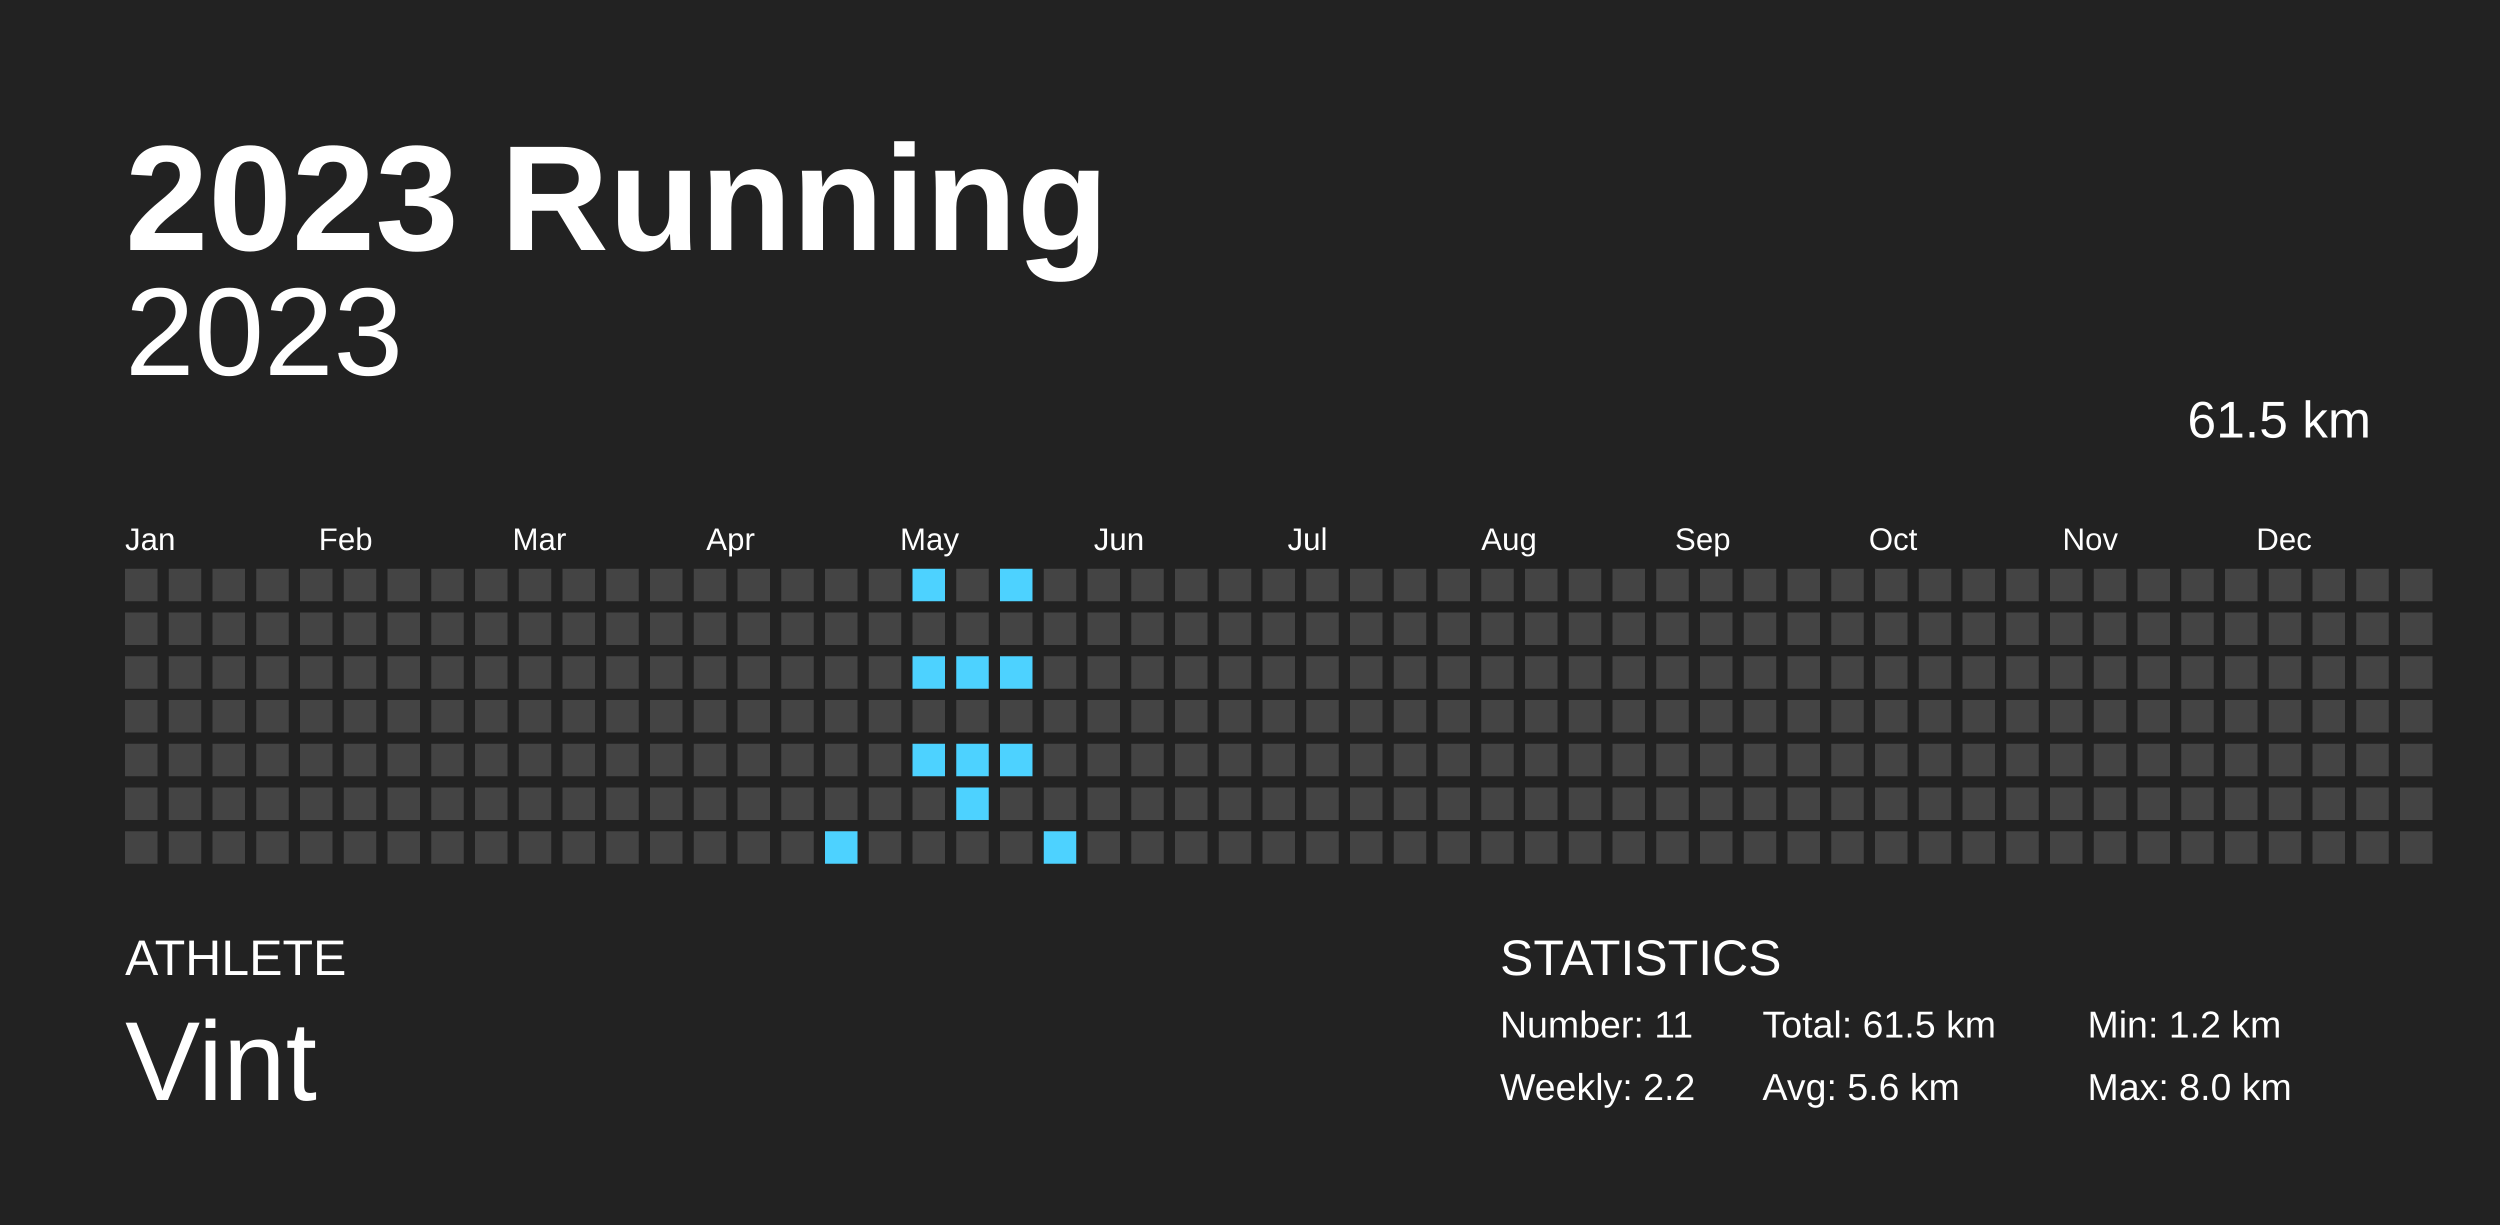
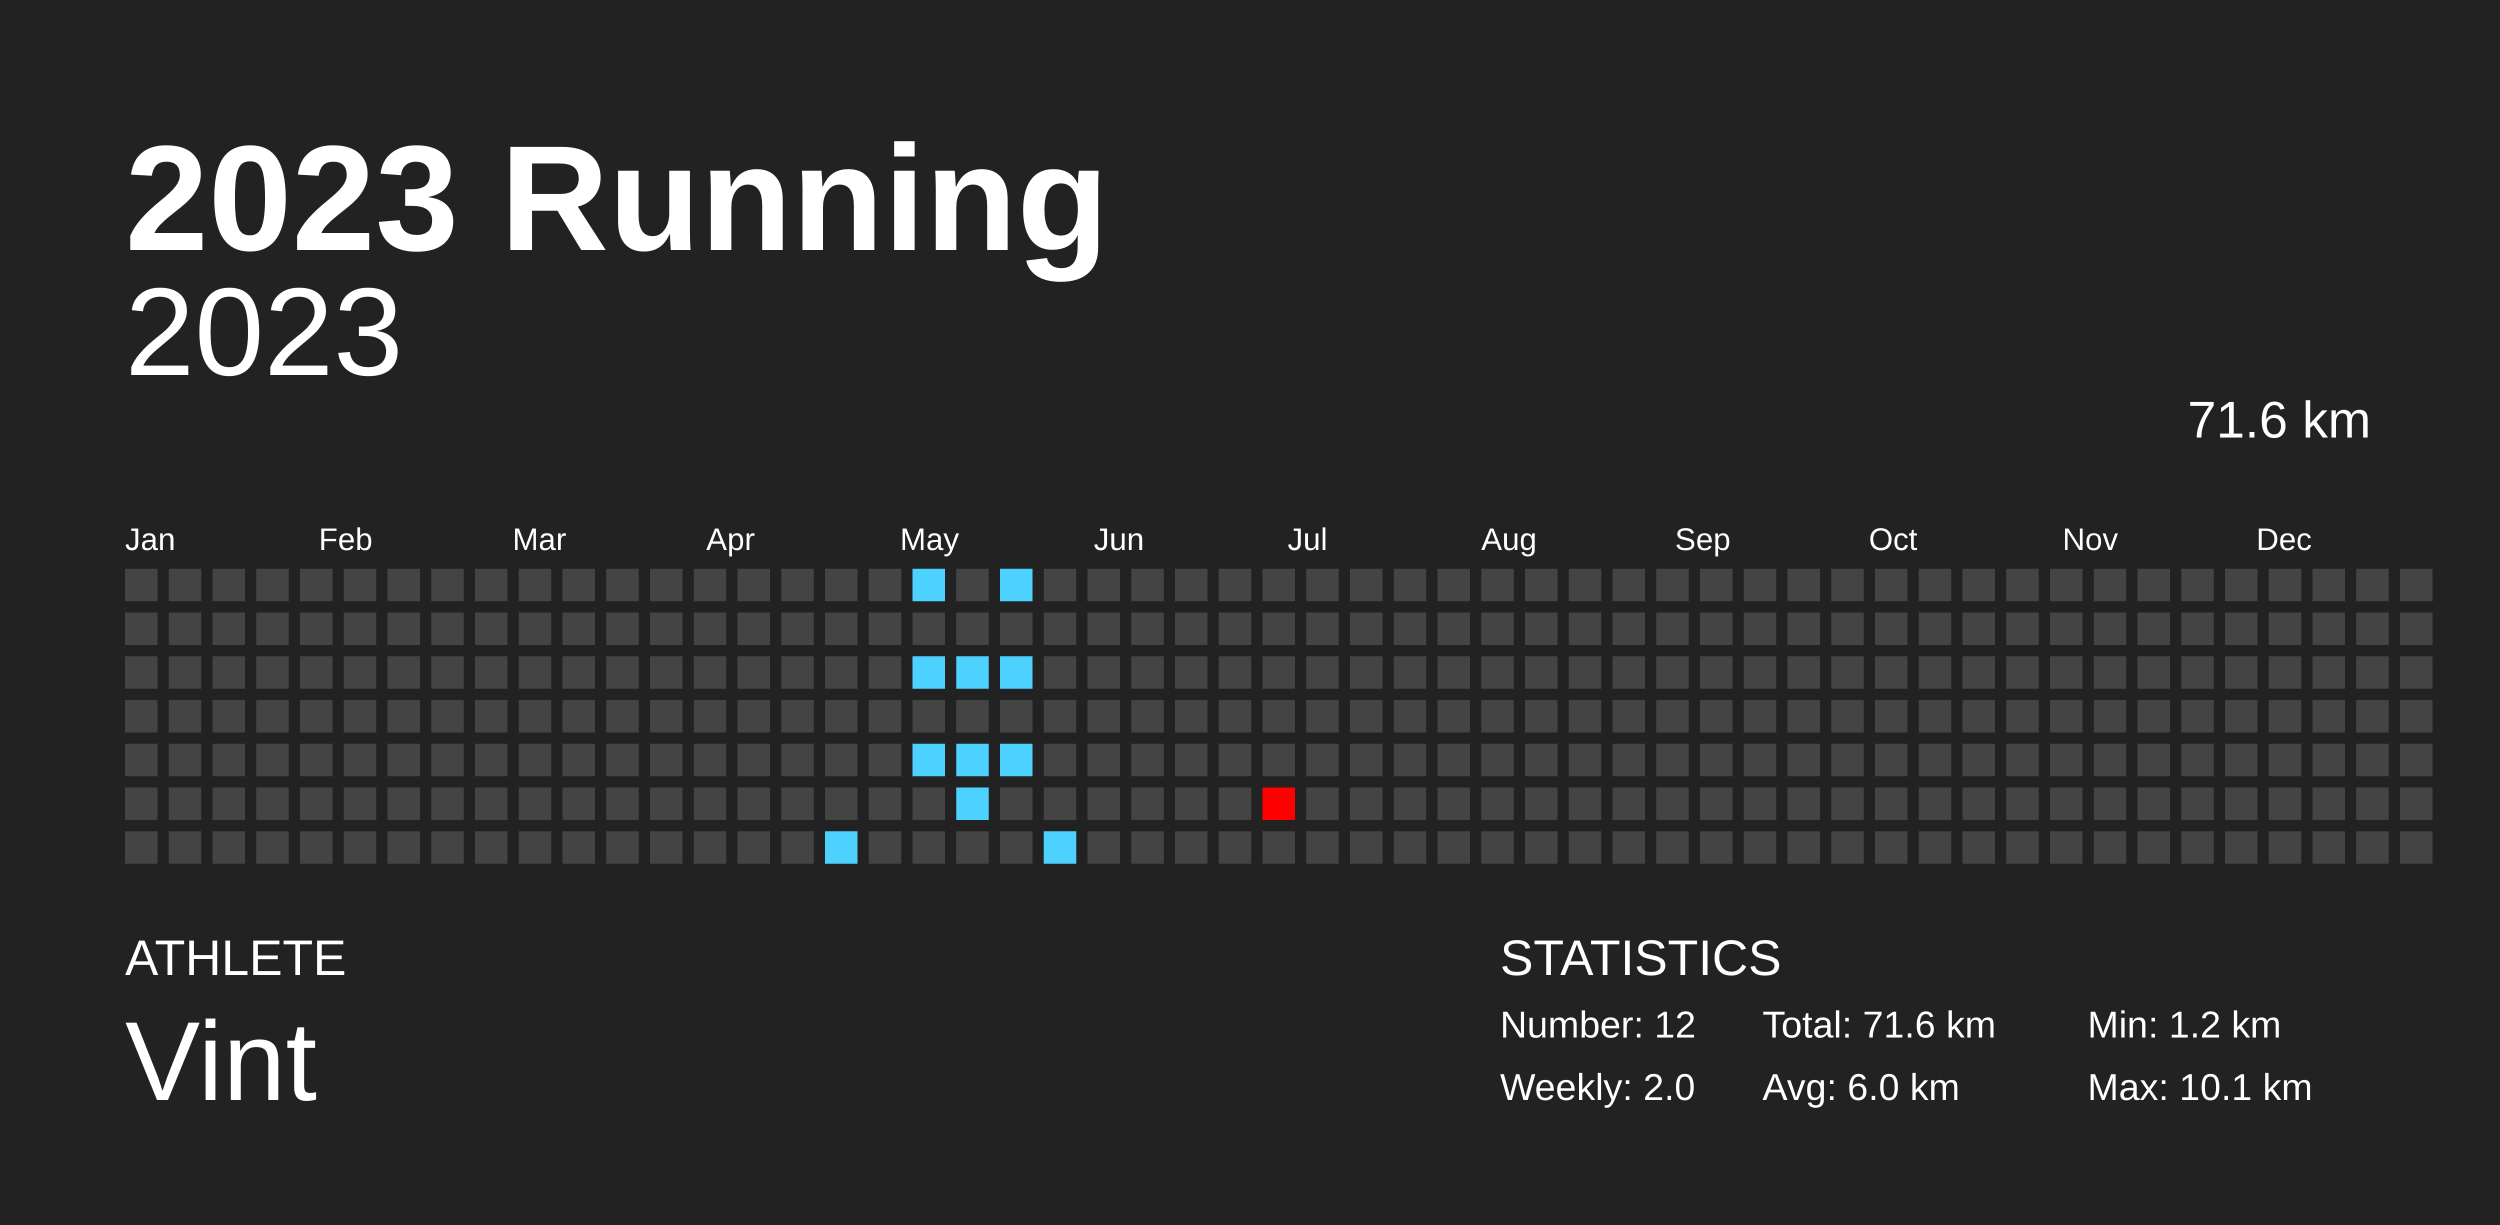
<svg xmlns="http://www.w3.org/2000/svg" baseProfile="full" height="98mm" version="1.1" viewBox="0,0,200,98" width="200mm">
  <defs />
  <rect fill="#222222" height="98" width="200" x="0" y="0" />
  <text fill="#FFFFFF" style="font-size:12px; font-family:Arial; font-weight:bold;" x="10" y="20">2023 Running</text>
  <text fill="#FFFFFF" style="font-size:4px; font-family:Arial" x="10" y="78">ATHLETE</text>
  <text fill="#FFFFFF" style="font-size:9px; font-family:Arial" x="10" y="88">Vint</text>
  <text fill="#FFFFFF" style="font-size:4px; font-family:Arial" x="120" y="78">STATISTICS</text>
-   <text fill="#FFFFFF" style="font-size:3px; font-family:Arial" x="120" y="83">Number: 11</text>
-   <text fill="#FFFFFF" style="font-size:3px; font-family:Arial" x="120" y="88">Weekly: 2.2</text>
-   <text fill="#FFFFFF" style="font-size:3px; font-family:Arial" x="141" y="83">Total: 61.5 km</text>
-   <text fill="#FFFFFF" style="font-size:3px; font-family:Arial" x="141" y="88">Avg: 5.6 km</text>
+   <text fill="#FFFFFF" style="font-size:3px; font-family:Arial" x="120" y="83">Number: 12</text>
+   <text fill="#FFFFFF" style="font-size:3px; font-family:Arial" x="120" y="88">Weekly: 2.0</text>
+   <text fill="#FFFFFF" style="font-size:3px; font-family:Arial" x="141" y="83">Total: 71.6 km</text>
+   <text fill="#FFFFFF" style="font-size:3px; font-family:Arial" x="141" y="88">Avg: 6.0 km</text>
  <text fill="#FFFFFF" style="font-size:3px; font-family:Arial" x="167" y="83">Min: 1.2 km</text>
-   <text fill="#FFFFFF" style="font-size:3px; font-family:Arial" x="167" y="88">Max: 8.0 km</text>
+   <text fill="#FFFFFF" style="font-size:3px; font-family:Arial" x="167" y="88">Max: 10.1 km</text>
  <text alignment-baseline="hanging" fill="#FFFFFF" style="font-size:10.0px; font-family:Arial;" x="10" y="30">2023</text>
-   <text alignment-baseline="hanging" fill="#FFFFFF" style="font-size:4.125px; font-family:Arial;" x="175" y="35">61.5 km</text>
+   <text alignment-baseline="hanging" fill="#FFFFFF" style="font-size:4.125px; font-family:Arial;" x="175" y="35">71.6 km</text>
  <text fill="#FFFFFF" style="font-size:2.5px; font-family:Arial" x="10.0" y="44">Jan</text>
  <text fill="#FFFFFF" style="font-size:2.5px; font-family:Arial" x="25.5" y="44">Feb</text>
  <text fill="#FFFFFF" style="font-size:2.5px; font-family:Arial" x="41.0" y="44">Mar</text>
  <text fill="#FFFFFF" style="font-size:2.5px; font-family:Arial" x="56.5" y="44">Apr</text>
  <text fill="#FFFFFF" style="font-size:2.5px; font-family:Arial" x="72.0" y="44">May</text>
  <text fill="#FFFFFF" style="font-size:2.5px; font-family:Arial" x="87.5" y="44">Jun</text>
  <text fill="#FFFFFF" style="font-size:2.5px; font-family:Arial" x="103.0" y="44">Jul</text>
  <text fill="#FFFFFF" style="font-size:2.5px; font-family:Arial" x="118.5" y="44">Aug</text>
  <text fill="#FFFFFF" style="font-size:2.5px; font-family:Arial" x="134.0" y="44">Sep</text>
  <text fill="#FFFFFF" style="font-size:2.5px; font-family:Arial" x="149.5" y="44">Oct</text>
  <text fill="#FFFFFF" style="font-size:2.5px; font-family:Arial" x="165.0" y="44">Nov</text>
  <text fill="#FFFFFF" style="font-size:2.5px; font-family:Arial" x="180.5" y="44">Dec</text>
  <rect fill="#444444" height="2.6" width="2.6" x="10.0" y="45.5" />
  <rect fill="#444444" height="2.6" width="2.6" x="10.0" y="49.0" />
  <rect fill="#444444" height="2.6" width="2.6" x="10.0" y="52.5" />
  <rect fill="#444444" height="2.6" width="2.6" x="10.0" y="56.0" />
  <rect fill="#444444" height="2.6" width="2.6" x="10.0" y="59.5" />
  <rect fill="#444444" height="2.6" width="2.6" x="10.0" y="63.0" />
  <rect fill="#444444" height="2.6" width="2.6" x="10.0" y="66.5" />
  <rect fill="#444444" height="2.6" width="2.6" x="13.5" y="45.5" />
  <rect fill="#444444" height="2.6" width="2.6" x="13.5" y="49.0" />
  <rect fill="#444444" height="2.6" width="2.6" x="13.5" y="52.5" />
  <rect fill="#444444" height="2.6" width="2.6" x="13.5" y="56.0" />
  <rect fill="#444444" height="2.6" width="2.6" x="13.5" y="59.5" />
  <rect fill="#444444" height="2.6" width="2.6" x="13.5" y="63.0" />
  <rect fill="#444444" height="2.6" width="2.6" x="13.5" y="66.5" />
  <rect fill="#444444" height="2.6" width="2.6" x="17.0" y="45.5" />
  <rect fill="#444444" height="2.6" width="2.6" x="17.0" y="49.0" />
  <rect fill="#444444" height="2.6" width="2.6" x="17.0" y="52.5" />
  <rect fill="#444444" height="2.6" width="2.6" x="17.0" y="56.0" />
  <rect fill="#444444" height="2.6" width="2.6" x="17.0" y="59.5" />
  <rect fill="#444444" height="2.6" width="2.6" x="17.0" y="63.0" />
  <rect fill="#444444" height="2.6" width="2.6" x="17.0" y="66.5" />
  <rect fill="#444444" height="2.6" width="2.6" x="20.5" y="45.5" />
  <rect fill="#444444" height="2.6" width="2.6" x="20.5" y="49.0" />
  <rect fill="#444444" height="2.6" width="2.6" x="20.5" y="52.5" />
  <rect fill="#444444" height="2.6" width="2.6" x="20.5" y="56.0" />
  <rect fill="#444444" height="2.6" width="2.6" x="20.5" y="59.5" />
  <rect fill="#444444" height="2.6" width="2.6" x="20.5" y="63.0" />
  <rect fill="#444444" height="2.6" width="2.6" x="20.5" y="66.5" />
  <rect fill="#444444" height="2.6" width="2.6" x="24.0" y="45.5" />
  <rect fill="#444444" height="2.6" width="2.6" x="24.0" y="49.0" />
  <rect fill="#444444" height="2.6" width="2.6" x="24.0" y="52.5" />
  <rect fill="#444444" height="2.6" width="2.6" x="24.0" y="56.0" />
  <rect fill="#444444" height="2.6" width="2.6" x="24.0" y="59.5" />
  <rect fill="#444444" height="2.6" width="2.6" x="24.0" y="63.0" />
  <rect fill="#444444" height="2.6" width="2.6" x="24.0" y="66.5" />
  <rect fill="#444444" height="2.6" width="2.6" x="27.5" y="45.5" />
  <rect fill="#444444" height="2.6" width="2.6" x="27.5" y="49.0" />
  <rect fill="#444444" height="2.6" width="2.6" x="27.5" y="52.5" />
  <rect fill="#444444" height="2.6" width="2.6" x="27.5" y="56.0" />
  <rect fill="#444444" height="2.6" width="2.6" x="27.5" y="59.5" />
  <rect fill="#444444" height="2.6" width="2.6" x="27.5" y="63.0" />
  <rect fill="#444444" height="2.6" width="2.6" x="27.5" y="66.5" />
  <rect fill="#444444" height="2.6" width="2.6" x="31.0" y="45.5" />
  <rect fill="#444444" height="2.6" width="2.6" x="31.0" y="49.0" />
  <rect fill="#444444" height="2.6" width="2.6" x="31.0" y="52.5" />
  <rect fill="#444444" height="2.6" width="2.6" x="31.0" y="56.0" />
  <rect fill="#444444" height="2.6" width="2.6" x="31.0" y="59.5" />
  <rect fill="#444444" height="2.6" width="2.6" x="31.0" y="63.0" />
  <rect fill="#444444" height="2.6" width="2.6" x="31.0" y="66.5" />
  <rect fill="#444444" height="2.6" width="2.6" x="34.5" y="45.5" />
  <rect fill="#444444" height="2.6" width="2.6" x="34.5" y="49.0" />
  <rect fill="#444444" height="2.6" width="2.6" x="34.5" y="52.5" />
  <rect fill="#444444" height="2.6" width="2.6" x="34.5" y="56.0" />
  <rect fill="#444444" height="2.6" width="2.6" x="34.5" y="59.5" />
  <rect fill="#444444" height="2.6" width="2.6" x="34.5" y="63.0" />
  <rect fill="#444444" height="2.6" width="2.6" x="34.5" y="66.5" />
  <rect fill="#444444" height="2.6" width="2.6" x="38.0" y="45.5" />
  <rect fill="#444444" height="2.6" width="2.6" x="38.0" y="49.0" />
  <rect fill="#444444" height="2.6" width="2.6" x="38.0" y="52.5" />
  <rect fill="#444444" height="2.6" width="2.6" x="38.0" y="56.0" />
  <rect fill="#444444" height="2.6" width="2.6" x="38.0" y="59.5" />
  <rect fill="#444444" height="2.6" width="2.6" x="38.0" y="63.0" />
  <rect fill="#444444" height="2.6" width="2.6" x="38.0" y="66.5" />
  <rect fill="#444444" height="2.6" width="2.6" x="41.5" y="45.5" />
  <rect fill="#444444" height="2.6" width="2.6" x="41.5" y="49.0" />
  <rect fill="#444444" height="2.6" width="2.6" x="41.5" y="52.5" />
  <rect fill="#444444" height="2.6" width="2.6" x="41.5" y="56.0" />
  <rect fill="#444444" height="2.6" width="2.6" x="41.5" y="59.5" />
  <rect fill="#444444" height="2.6" width="2.6" x="41.5" y="63.0" />
  <rect fill="#444444" height="2.6" width="2.6" x="41.5" y="66.5" />
  <rect fill="#444444" height="2.6" width="2.6" x="45.0" y="45.5" />
  <rect fill="#444444" height="2.6" width="2.6" x="45.0" y="49.0" />
  <rect fill="#444444" height="2.6" width="2.6" x="45.0" y="52.5" />
  <rect fill="#444444" height="2.6" width="2.6" x="45.0" y="56.0" />
  <rect fill="#444444" height="2.6" width="2.6" x="45.0" y="59.5" />
  <rect fill="#444444" height="2.6" width="2.6" x="45.0" y="63.0" />
  <rect fill="#444444" height="2.6" width="2.6" x="45.0" y="66.5" />
  <rect fill="#444444" height="2.6" width="2.6" x="48.5" y="45.5" />
  <rect fill="#444444" height="2.6" width="2.6" x="48.5" y="49.0" />
  <rect fill="#444444" height="2.6" width="2.6" x="48.5" y="52.5" />
  <rect fill="#444444" height="2.6" width="2.6" x="48.5" y="56.0" />
  <rect fill="#444444" height="2.6" width="2.6" x="48.5" y="59.5" />
  <rect fill="#444444" height="2.6" width="2.6" x="48.5" y="63.0" />
  <rect fill="#444444" height="2.6" width="2.6" x="48.5" y="66.5" />
  <rect fill="#444444" height="2.6" width="2.6" x="52.0" y="45.5" />
  <rect fill="#444444" height="2.6" width="2.6" x="52.0" y="49.0" />
  <rect fill="#444444" height="2.6" width="2.6" x="52.0" y="52.5" />
  <rect fill="#444444" height="2.6" width="2.6" x="52.0" y="56.0" />
  <rect fill="#444444" height="2.6" width="2.6" x="52.0" y="59.5" />
  <rect fill="#444444" height="2.6" width="2.6" x="52.0" y="63.0" />
  <rect fill="#444444" height="2.6" width="2.6" x="52.0" y="66.5" />
  <rect fill="#444444" height="2.6" width="2.6" x="55.5" y="45.5" />
  <rect fill="#444444" height="2.6" width="2.6" x="55.5" y="49.0" />
  <rect fill="#444444" height="2.6" width="2.6" x="55.5" y="52.5" />
  <rect fill="#444444" height="2.6" width="2.6" x="55.5" y="56.0" />
  <rect fill="#444444" height="2.6" width="2.6" x="55.5" y="59.5" />
  <rect fill="#444444" height="2.6" width="2.6" x="55.5" y="63.0" />
  <rect fill="#444444" height="2.6" width="2.6" x="55.5" y="66.5" />
  <rect fill="#444444" height="2.6" width="2.6" x="59.0" y="45.5" />
  <rect fill="#444444" height="2.6" width="2.6" x="59.0" y="49.0" />
  <rect fill="#444444" height="2.6" width="2.6" x="59.0" y="52.5" />
  <rect fill="#444444" height="2.6" width="2.6" x="59.0" y="56.0" />
  <rect fill="#444444" height="2.6" width="2.6" x="59.0" y="59.5" />
  <rect fill="#444444" height="2.6" width="2.6" x="59.0" y="63.0" />
  <rect fill="#444444" height="2.6" width="2.6" x="59.0" y="66.5" />
  <rect fill="#444444" height="2.6" width="2.6" x="62.5" y="45.5" />
  <rect fill="#444444" height="2.6" width="2.6" x="62.5" y="49.0" />
  <rect fill="#444444" height="2.6" width="2.6" x="62.5" y="52.5" />
  <rect fill="#444444" height="2.6" width="2.6" x="62.5" y="56.0" />
  <rect fill="#444444" height="2.6" width="2.6" x="62.5" y="59.5" />
  <rect fill="#444444" height="2.6" width="2.6" x="62.5" y="63.0" />
  <rect fill="#444444" height="2.6" width="2.6" x="62.5" y="66.5" />
  <rect fill="#444444" height="2.6" width="2.6" x="66.0" y="45.5" />
  <rect fill="#444444" height="2.6" width="2.6" x="66.0" y="49.0" />
  <rect fill="#444444" height="2.6" width="2.6" x="66.0" y="52.5" />
  <rect fill="#444444" height="2.6" width="2.6" x="66.0" y="56.0" />
  <rect fill="#444444" height="2.6" width="2.6" x="66.0" y="59.5" />
  <rect fill="#444444" height="2.6" width="2.6" x="66.0" y="63.0" />
  <rect fill="#4dd2ff" height="2.6" width="2.6" x="66.0" y="66.5" />
  <rect fill="#444444" height="2.6" width="2.6" x="69.5" y="45.5" />
  <rect fill="#444444" height="2.6" width="2.6" x="69.5" y="49.0" />
  <rect fill="#444444" height="2.6" width="2.6" x="69.5" y="52.5" />
  <rect fill="#444444" height="2.6" width="2.6" x="69.5" y="56.0" />
  <rect fill="#444444" height="2.6" width="2.6" x="69.5" y="59.5" />
  <rect fill="#444444" height="2.6" width="2.6" x="69.5" y="63.0" />
  <rect fill="#444444" height="2.6" width="2.6" x="69.5" y="66.5" />
  <rect fill="#4dd2ff" height="2.6" width="2.6" x="73.0" y="45.5" />
  <rect fill="#444444" height="2.6" width="2.6" x="73.0" y="49.0" />
  <rect fill="#4dd2ff" height="2.6" width="2.6" x="73.0" y="52.5" />
  <rect fill="#444444" height="2.6" width="2.6" x="73.0" y="56.0" />
  <rect fill="#4dd2ff" height="2.6" width="2.6" x="73.0" y="59.5" />
  <rect fill="#444444" height="2.6" width="2.6" x="73.0" y="63.0" />
  <rect fill="#444444" height="2.6" width="2.6" x="73.0" y="66.5" />
  <rect fill="#444444" height="2.6" width="2.6" x="76.5" y="45.5" />
  <rect fill="#444444" height="2.6" width="2.6" x="76.5" y="49.0" />
  <rect fill="#4dd2ff" height="2.6" width="2.6" x="76.5" y="52.5" />
  <rect fill="#444444" height="2.6" width="2.6" x="76.5" y="56.0" />
  <rect fill="#4dd2ff" height="2.6" width="2.6" x="76.5" y="59.5" />
  <rect fill="#4dd2ff" height="2.6" width="2.6" x="76.5" y="63.0" />
  <rect fill="#444444" height="2.6" width="2.6" x="76.5" y="66.5" />
  <rect fill="#4dd2ff" height="2.6" width="2.6" x="80.0" y="45.5" />
  <rect fill="#444444" height="2.6" width="2.6" x="80.0" y="49.0" />
  <rect fill="#4dd2ff" height="2.6" width="2.6" x="80.0" y="52.5" />
  <rect fill="#444444" height="2.6" width="2.6" x="80.0" y="56.0" />
  <rect fill="#4dd2ff" height="2.6" width="2.6" x="80.0" y="59.5" />
  <rect fill="#444444" height="2.6" width="2.6" x="80.0" y="63.0" />
  <rect fill="#444444" height="2.6" width="2.6" x="80.0" y="66.5" />
  <rect fill="#444444" height="2.6" width="2.6" x="83.5" y="45.5" />
  <rect fill="#444444" height="2.6" width="2.6" x="83.5" y="49.0" />
  <rect fill="#444444" height="2.6" width="2.6" x="83.5" y="52.5" />
  <rect fill="#444444" height="2.6" width="2.6" x="83.5" y="56.0" />
  <rect fill="#444444" height="2.6" width="2.6" x="83.5" y="59.5" />
  <rect fill="#444444" height="2.6" width="2.6" x="83.5" y="63.0" />
  <rect fill="#4dd2ff" height="2.6" width="2.6" x="83.5" y="66.5" />
  <rect fill="#444444" height="2.6" width="2.6" x="87.0" y="45.5" />
  <rect fill="#444444" height="2.6" width="2.6" x="87.0" y="49.0" />
  <rect fill="#444444" height="2.6" width="2.6" x="87.0" y="52.5" />
  <rect fill="#444444" height="2.6" width="2.6" x="87.0" y="56.0" />
  <rect fill="#444444" height="2.6" width="2.6" x="87.0" y="59.5" />
  <rect fill="#444444" height="2.6" width="2.6" x="87.0" y="63.0" />
  <rect fill="#444444" height="2.6" width="2.6" x="87.0" y="66.5" />
  <rect fill="#444444" height="2.6" width="2.6" x="90.5" y="45.5" />
  <rect fill="#444444" height="2.6" width="2.6" x="90.5" y="49.0" />
  <rect fill="#444444" height="2.6" width="2.6" x="90.5" y="52.5" />
  <rect fill="#444444" height="2.6" width="2.6" x="90.5" y="56.0" />
  <rect fill="#444444" height="2.6" width="2.6" x="90.5" y="59.5" />
  <rect fill="#444444" height="2.6" width="2.6" x="90.5" y="63.0" />
  <rect fill="#444444" height="2.6" width="2.6" x="90.5" y="66.5" />
  <rect fill="#444444" height="2.6" width="2.6" x="94.0" y="45.5" />
  <rect fill="#444444" height="2.6" width="2.6" x="94.0" y="49.0" />
  <rect fill="#444444" height="2.6" width="2.6" x="94.0" y="52.5" />
  <rect fill="#444444" height="2.6" width="2.6" x="94.0" y="56.0" />
  <rect fill="#444444" height="2.6" width="2.6" x="94.0" y="59.5" />
  <rect fill="#444444" height="2.6" width="2.6" x="94.0" y="63.0" />
  <rect fill="#444444" height="2.6" width="2.6" x="94.0" y="66.5" />
  <rect fill="#444444" height="2.6" width="2.6" x="97.5" y="45.5" />
  <rect fill="#444444" height="2.6" width="2.6" x="97.5" y="49.0" />
  <rect fill="#444444" height="2.6" width="2.6" x="97.5" y="52.5" />
  <rect fill="#444444" height="2.6" width="2.6" x="97.5" y="56.0" />
  <rect fill="#444444" height="2.6" width="2.6" x="97.5" y="59.5" />
  <rect fill="#444444" height="2.6" width="2.6" x="97.5" y="63.0" />
  <rect fill="#444444" height="2.6" width="2.6" x="97.5" y="66.5" />
  <rect fill="#444444" height="2.6" width="2.6" x="101.0" y="45.5" />
  <rect fill="#444444" height="2.6" width="2.6" x="101.0" y="49.0" />
  <rect fill="#444444" height="2.6" width="2.6" x="101.0" y="52.5" />
  <rect fill="#444444" height="2.6" width="2.6" x="101.0" y="56.0" />
  <rect fill="#444444" height="2.6" width="2.6" x="101.0" y="59.5" />
-   <rect fill="#444444" height="2.6" width="2.6" x="101.0" y="63.0" />
+   <rect fill="#ff0000" height="2.6" width="2.6" x="101.0" y="63.0" />
  <rect fill="#444444" height="2.6" width="2.6" x="101.0" y="66.5" />
  <rect fill="#444444" height="2.6" width="2.6" x="104.5" y="45.5" />
  <rect fill="#444444" height="2.6" width="2.6" x="104.5" y="49.0" />
  <rect fill="#444444" height="2.6" width="2.6" x="104.5" y="52.5" />
  <rect fill="#444444" height="2.6" width="2.6" x="104.5" y="56.0" />
  <rect fill="#444444" height="2.6" width="2.6" x="104.5" y="59.5" />
  <rect fill="#444444" height="2.6" width="2.6" x="104.5" y="63.0" />
  <rect fill="#444444" height="2.6" width="2.6" x="104.5" y="66.5" />
  <rect fill="#444444" height="2.6" width="2.6" x="108.0" y="45.5" />
  <rect fill="#444444" height="2.6" width="2.6" x="108.0" y="49.0" />
  <rect fill="#444444" height="2.6" width="2.6" x="108.0" y="52.5" />
  <rect fill="#444444" height="2.6" width="2.6" x="108.0" y="56.0" />
  <rect fill="#444444" height="2.6" width="2.6" x="108.0" y="59.5" />
  <rect fill="#444444" height="2.6" width="2.6" x="108.0" y="63.0" />
  <rect fill="#444444" height="2.6" width="2.6" x="108.0" y="66.5" />
  <rect fill="#444444" height="2.6" width="2.6" x="111.5" y="45.5" />
  <rect fill="#444444" height="2.6" width="2.6" x="111.5" y="49.0" />
  <rect fill="#444444" height="2.6" width="2.6" x="111.5" y="52.5" />
  <rect fill="#444444" height="2.6" width="2.6" x="111.5" y="56.0" />
  <rect fill="#444444" height="2.6" width="2.6" x="111.5" y="59.5" />
  <rect fill="#444444" height="2.6" width="2.6" x="111.5" y="63.0" />
  <rect fill="#444444" height="2.6" width="2.6" x="111.5" y="66.5" />
  <rect fill="#444444" height="2.6" width="2.6" x="115.0" y="45.5" />
  <rect fill="#444444" height="2.6" width="2.6" x="115.0" y="49.0" />
  <rect fill="#444444" height="2.6" width="2.6" x="115.0" y="52.5" />
  <rect fill="#444444" height="2.6" width="2.6" x="115.0" y="56.0" />
  <rect fill="#444444" height="2.6" width="2.6" x="115.0" y="59.5" />
  <rect fill="#444444" height="2.6" width="2.6" x="115.0" y="63.0" />
  <rect fill="#444444" height="2.6" width="2.6" x="115.0" y="66.5" />
  <rect fill="#444444" height="2.6" width="2.6" x="118.5" y="45.5" />
  <rect fill="#444444" height="2.6" width="2.6" x="118.5" y="49.0" />
  <rect fill="#444444" height="2.6" width="2.6" x="118.5" y="52.5" />
  <rect fill="#444444" height="2.6" width="2.6" x="118.5" y="56.0" />
  <rect fill="#444444" height="2.6" width="2.6" x="118.5" y="59.5" />
  <rect fill="#444444" height="2.6" width="2.6" x="118.5" y="63.0" />
  <rect fill="#444444" height="2.6" width="2.6" x="118.5" y="66.5" />
  <rect fill="#444444" height="2.6" width="2.6" x="122.0" y="45.5" />
  <rect fill="#444444" height="2.6" width="2.6" x="122.0" y="49.0" />
  <rect fill="#444444" height="2.6" width="2.6" x="122.0" y="52.5" />
  <rect fill="#444444" height="2.6" width="2.6" x="122.0" y="56.0" />
  <rect fill="#444444" height="2.6" width="2.6" x="122.0" y="59.5" />
  <rect fill="#444444" height="2.6" width="2.6" x="122.0" y="63.0" />
  <rect fill="#444444" height="2.6" width="2.6" x="122.0" y="66.5" />
  <rect fill="#444444" height="2.6" width="2.6" x="125.5" y="45.5" />
  <rect fill="#444444" height="2.6" width="2.6" x="125.5" y="49.0" />
  <rect fill="#444444" height="2.6" width="2.6" x="125.5" y="52.5" />
  <rect fill="#444444" height="2.6" width="2.6" x="125.5" y="56.0" />
  <rect fill="#444444" height="2.6" width="2.6" x="125.5" y="59.5" />
  <rect fill="#444444" height="2.6" width="2.6" x="125.5" y="63.0" />
  <rect fill="#444444" height="2.6" width="2.6" x="125.5" y="66.5" />
  <rect fill="#444444" height="2.6" width="2.6" x="129.0" y="45.5" />
  <rect fill="#444444" height="2.6" width="2.6" x="129.0" y="49.0" />
  <rect fill="#444444" height="2.6" width="2.6" x="129.0" y="52.5" />
  <rect fill="#444444" height="2.6" width="2.6" x="129.0" y="56.0" />
  <rect fill="#444444" height="2.6" width="2.6" x="129.0" y="59.5" />
  <rect fill="#444444" height="2.6" width="2.6" x="129.0" y="63.0" />
  <rect fill="#444444" height="2.6" width="2.6" x="129.0" y="66.5" />
  <rect fill="#444444" height="2.6" width="2.6" x="132.5" y="45.5" />
  <rect fill="#444444" height="2.6" width="2.6" x="132.5" y="49.0" />
  <rect fill="#444444" height="2.6" width="2.6" x="132.5" y="52.5" />
  <rect fill="#444444" height="2.6" width="2.6" x="132.5" y="56.0" />
  <rect fill="#444444" height="2.6" width="2.6" x="132.5" y="59.5" />
  <rect fill="#444444" height="2.6" width="2.6" x="132.5" y="63.0" />
  <rect fill="#444444" height="2.6" width="2.6" x="132.5" y="66.5" />
  <rect fill="#444444" height="2.6" width="2.6" x="136.0" y="45.5" />
  <rect fill="#444444" height="2.6" width="2.6" x="136.0" y="49.0" />
  <rect fill="#444444" height="2.6" width="2.6" x="136.0" y="52.5" />
  <rect fill="#444444" height="2.6" width="2.6" x="136.0" y="56.0" />
  <rect fill="#444444" height="2.6" width="2.6" x="136.0" y="59.5" />
  <rect fill="#444444" height="2.6" width="2.6" x="136.0" y="63.0" />
  <rect fill="#444444" height="2.6" width="2.6" x="136.0" y="66.5" />
  <rect fill="#444444" height="2.6" width="2.6" x="139.5" y="45.5" />
  <rect fill="#444444" height="2.6" width="2.6" x="139.5" y="49.0" />
  <rect fill="#444444" height="2.6" width="2.6" x="139.5" y="52.5" />
  <rect fill="#444444" height="2.6" width="2.6" x="139.5" y="56.0" />
  <rect fill="#444444" height="2.6" width="2.6" x="139.5" y="59.5" />
  <rect fill="#444444" height="2.6" width="2.6" x="139.5" y="63.0" />
  <rect fill="#444444" height="2.6" width="2.6" x="139.5" y="66.5" />
  <rect fill="#444444" height="2.6" width="2.6" x="143.0" y="45.5" />
  <rect fill="#444444" height="2.6" width="2.6" x="143.0" y="49.0" />
  <rect fill="#444444" height="2.6" width="2.6" x="143.0" y="52.5" />
  <rect fill="#444444" height="2.6" width="2.6" x="143.0" y="56.0" />
  <rect fill="#444444" height="2.6" width="2.6" x="143.0" y="59.5" />
  <rect fill="#444444" height="2.6" width="2.6" x="143.0" y="63.0" />
  <rect fill="#444444" height="2.6" width="2.6" x="143.0" y="66.5" />
  <rect fill="#444444" height="2.6" width="2.6" x="146.5" y="45.5" />
  <rect fill="#444444" height="2.6" width="2.6" x="146.5" y="49.0" />
  <rect fill="#444444" height="2.6" width="2.6" x="146.5" y="52.5" />
  <rect fill="#444444" height="2.6" width="2.6" x="146.5" y="56.0" />
  <rect fill="#444444" height="2.6" width="2.6" x="146.5" y="59.5" />
  <rect fill="#444444" height="2.6" width="2.6" x="146.5" y="63.0" />
  <rect fill="#444444" height="2.6" width="2.6" x="146.5" y="66.5" />
  <rect fill="#444444" height="2.6" width="2.6" x="150.0" y="45.5" />
  <rect fill="#444444" height="2.6" width="2.6" x="150.0" y="49.0" />
  <rect fill="#444444" height="2.6" width="2.6" x="150.0" y="52.5" />
  <rect fill="#444444" height="2.6" width="2.6" x="150.0" y="56.0" />
  <rect fill="#444444" height="2.6" width="2.6" x="150.0" y="59.5" />
  <rect fill="#444444" height="2.6" width="2.6" x="150.0" y="63.0" />
  <rect fill="#444444" height="2.6" width="2.6" x="150.0" y="66.5" />
  <rect fill="#444444" height="2.6" width="2.6" x="153.5" y="45.5" />
  <rect fill="#444444" height="2.6" width="2.6" x="153.5" y="49.0" />
  <rect fill="#444444" height="2.6" width="2.6" x="153.5" y="52.5" />
  <rect fill="#444444" height="2.6" width="2.6" x="153.5" y="56.0" />
  <rect fill="#444444" height="2.6" width="2.6" x="153.5" y="59.5" />
  <rect fill="#444444" height="2.6" width="2.6" x="153.5" y="63.0" />
  <rect fill="#444444" height="2.6" width="2.6" x="153.5" y="66.5" />
  <rect fill="#444444" height="2.6" width="2.6" x="157.0" y="45.5" />
  <rect fill="#444444" height="2.6" width="2.6" x="157.0" y="49.0" />
  <rect fill="#444444" height="2.6" width="2.6" x="157.0" y="52.5" />
  <rect fill="#444444" height="2.6" width="2.6" x="157.0" y="56.0" />
  <rect fill="#444444" height="2.6" width="2.6" x="157.0" y="59.5" />
  <rect fill="#444444" height="2.6" width="2.6" x="157.0" y="63.0" />
  <rect fill="#444444" height="2.6" width="2.6" x="157.0" y="66.5" />
  <rect fill="#444444" height="2.6" width="2.6" x="160.5" y="45.5" />
  <rect fill="#444444" height="2.6" width="2.6" x="160.5" y="49.0" />
  <rect fill="#444444" height="2.6" width="2.6" x="160.5" y="52.5" />
  <rect fill="#444444" height="2.6" width="2.6" x="160.5" y="56.0" />
  <rect fill="#444444" height="2.6" width="2.6" x="160.5" y="59.5" />
  <rect fill="#444444" height="2.6" width="2.6" x="160.5" y="63.0" />
  <rect fill="#444444" height="2.6" width="2.6" x="160.5" y="66.5" />
  <rect fill="#444444" height="2.6" width="2.6" x="164.0" y="45.5" />
  <rect fill="#444444" height="2.6" width="2.6" x="164.0" y="49.0" />
  <rect fill="#444444" height="2.6" width="2.6" x="164.0" y="52.5" />
  <rect fill="#444444" height="2.6" width="2.6" x="164.0" y="56.0" />
  <rect fill="#444444" height="2.6" width="2.6" x="164.0" y="59.5" />
  <rect fill="#444444" height="2.6" width="2.6" x="164.0" y="63.0" />
  <rect fill="#444444" height="2.6" width="2.6" x="164.0" y="66.5" />
  <rect fill="#444444" height="2.6" width="2.6" x="167.5" y="45.5" />
  <rect fill="#444444" height="2.6" width="2.6" x="167.5" y="49.0" />
  <rect fill="#444444" height="2.6" width="2.6" x="167.5" y="52.5" />
  <rect fill="#444444" height="2.6" width="2.6" x="167.5" y="56.0" />
  <rect fill="#444444" height="2.6" width="2.6" x="167.5" y="59.5" />
  <rect fill="#444444" height="2.6" width="2.6" x="167.5" y="63.0" />
  <rect fill="#444444" height="2.6" width="2.6" x="167.5" y="66.5" />
  <rect fill="#444444" height="2.6" width="2.6" x="171.0" y="45.5" />
  <rect fill="#444444" height="2.6" width="2.6" x="171.0" y="49.0" />
  <rect fill="#444444" height="2.6" width="2.6" x="171.0" y="52.5" />
  <rect fill="#444444" height="2.6" width="2.6" x="171.0" y="56.0" />
  <rect fill="#444444" height="2.6" width="2.6" x="171.0" y="59.5" />
  <rect fill="#444444" height="2.6" width="2.6" x="171.0" y="63.0" />
  <rect fill="#444444" height="2.6" width="2.6" x="171.0" y="66.5" />
  <rect fill="#444444" height="2.6" width="2.6" x="174.5" y="45.5" />
  <rect fill="#444444" height="2.6" width="2.6" x="174.5" y="49.0" />
  <rect fill="#444444" height="2.6" width="2.6" x="174.5" y="52.5" />
  <rect fill="#444444" height="2.6" width="2.6" x="174.5" y="56.0" />
  <rect fill="#444444" height="2.6" width="2.6" x="174.5" y="59.5" />
  <rect fill="#444444" height="2.6" width="2.6" x="174.5" y="63.0" />
  <rect fill="#444444" height="2.6" width="2.6" x="174.5" y="66.5" />
  <rect fill="#444444" height="2.6" width="2.6" x="178.0" y="45.5" />
  <rect fill="#444444" height="2.6" width="2.6" x="178.0" y="49.0" />
  <rect fill="#444444" height="2.6" width="2.6" x="178.0" y="52.5" />
  <rect fill="#444444" height="2.6" width="2.6" x="178.0" y="56.0" />
  <rect fill="#444444" height="2.6" width="2.6" x="178.0" y="59.5" />
  <rect fill="#444444" height="2.6" width="2.6" x="178.0" y="63.0" />
  <rect fill="#444444" height="2.6" width="2.6" x="178.0" y="66.5" />
  <rect fill="#444444" height="2.6" width="2.6" x="181.5" y="45.5" />
  <rect fill="#444444" height="2.6" width="2.6" x="181.5" y="49.0" />
  <rect fill="#444444" height="2.6" width="2.6" x="181.5" y="52.5" />
  <rect fill="#444444" height="2.6" width="2.6" x="181.5" y="56.0" />
  <rect fill="#444444" height="2.6" width="2.6" x="181.5" y="59.5" />
  <rect fill="#444444" height="2.6" width="2.6" x="181.5" y="63.0" />
  <rect fill="#444444" height="2.6" width="2.6" x="181.5" y="66.5" />
  <rect fill="#444444" height="2.6" width="2.6" x="185.0" y="45.5" />
  <rect fill="#444444" height="2.6" width="2.6" x="185.0" y="49.0" />
  <rect fill="#444444" height="2.6" width="2.6" x="185.0" y="52.5" />
  <rect fill="#444444" height="2.6" width="2.6" x="185.0" y="56.0" />
  <rect fill="#444444" height="2.6" width="2.6" x="185.0" y="59.5" />
  <rect fill="#444444" height="2.6" width="2.6" x="185.0" y="63.0" />
  <rect fill="#444444" height="2.6" width="2.6" x="185.0" y="66.5" />
  <rect fill="#444444" height="2.6" width="2.6" x="188.5" y="45.5" />
  <rect fill="#444444" height="2.6" width="2.6" x="188.5" y="49.0" />
  <rect fill="#444444" height="2.6" width="2.6" x="188.5" y="52.5" />
  <rect fill="#444444" height="2.6" width="2.6" x="188.5" y="56.0" />
  <rect fill="#444444" height="2.6" width="2.6" x="188.5" y="59.5" />
  <rect fill="#444444" height="2.6" width="2.6" x="188.5" y="63.0" />
  <rect fill="#444444" height="2.6" width="2.6" x="188.5" y="66.5" />
  <rect fill="#444444" height="2.6" width="2.6" x="192.0" y="45.5" />
  <rect fill="#444444" height="2.6" width="2.6" x="192.0" y="49.0" />
  <rect fill="#444444" height="2.6" width="2.6" x="192.0" y="52.5" />
  <rect fill="#444444" height="2.6" width="2.6" x="192.0" y="56.0" />
  <rect fill="#444444" height="2.6" width="2.6" x="192.0" y="59.5" />
  <rect fill="#444444" height="2.6" width="2.6" x="192.0" y="63.0" />
  <rect fill="#444444" height="2.6" width="2.6" x="192.0" y="66.5" />
</svg>
